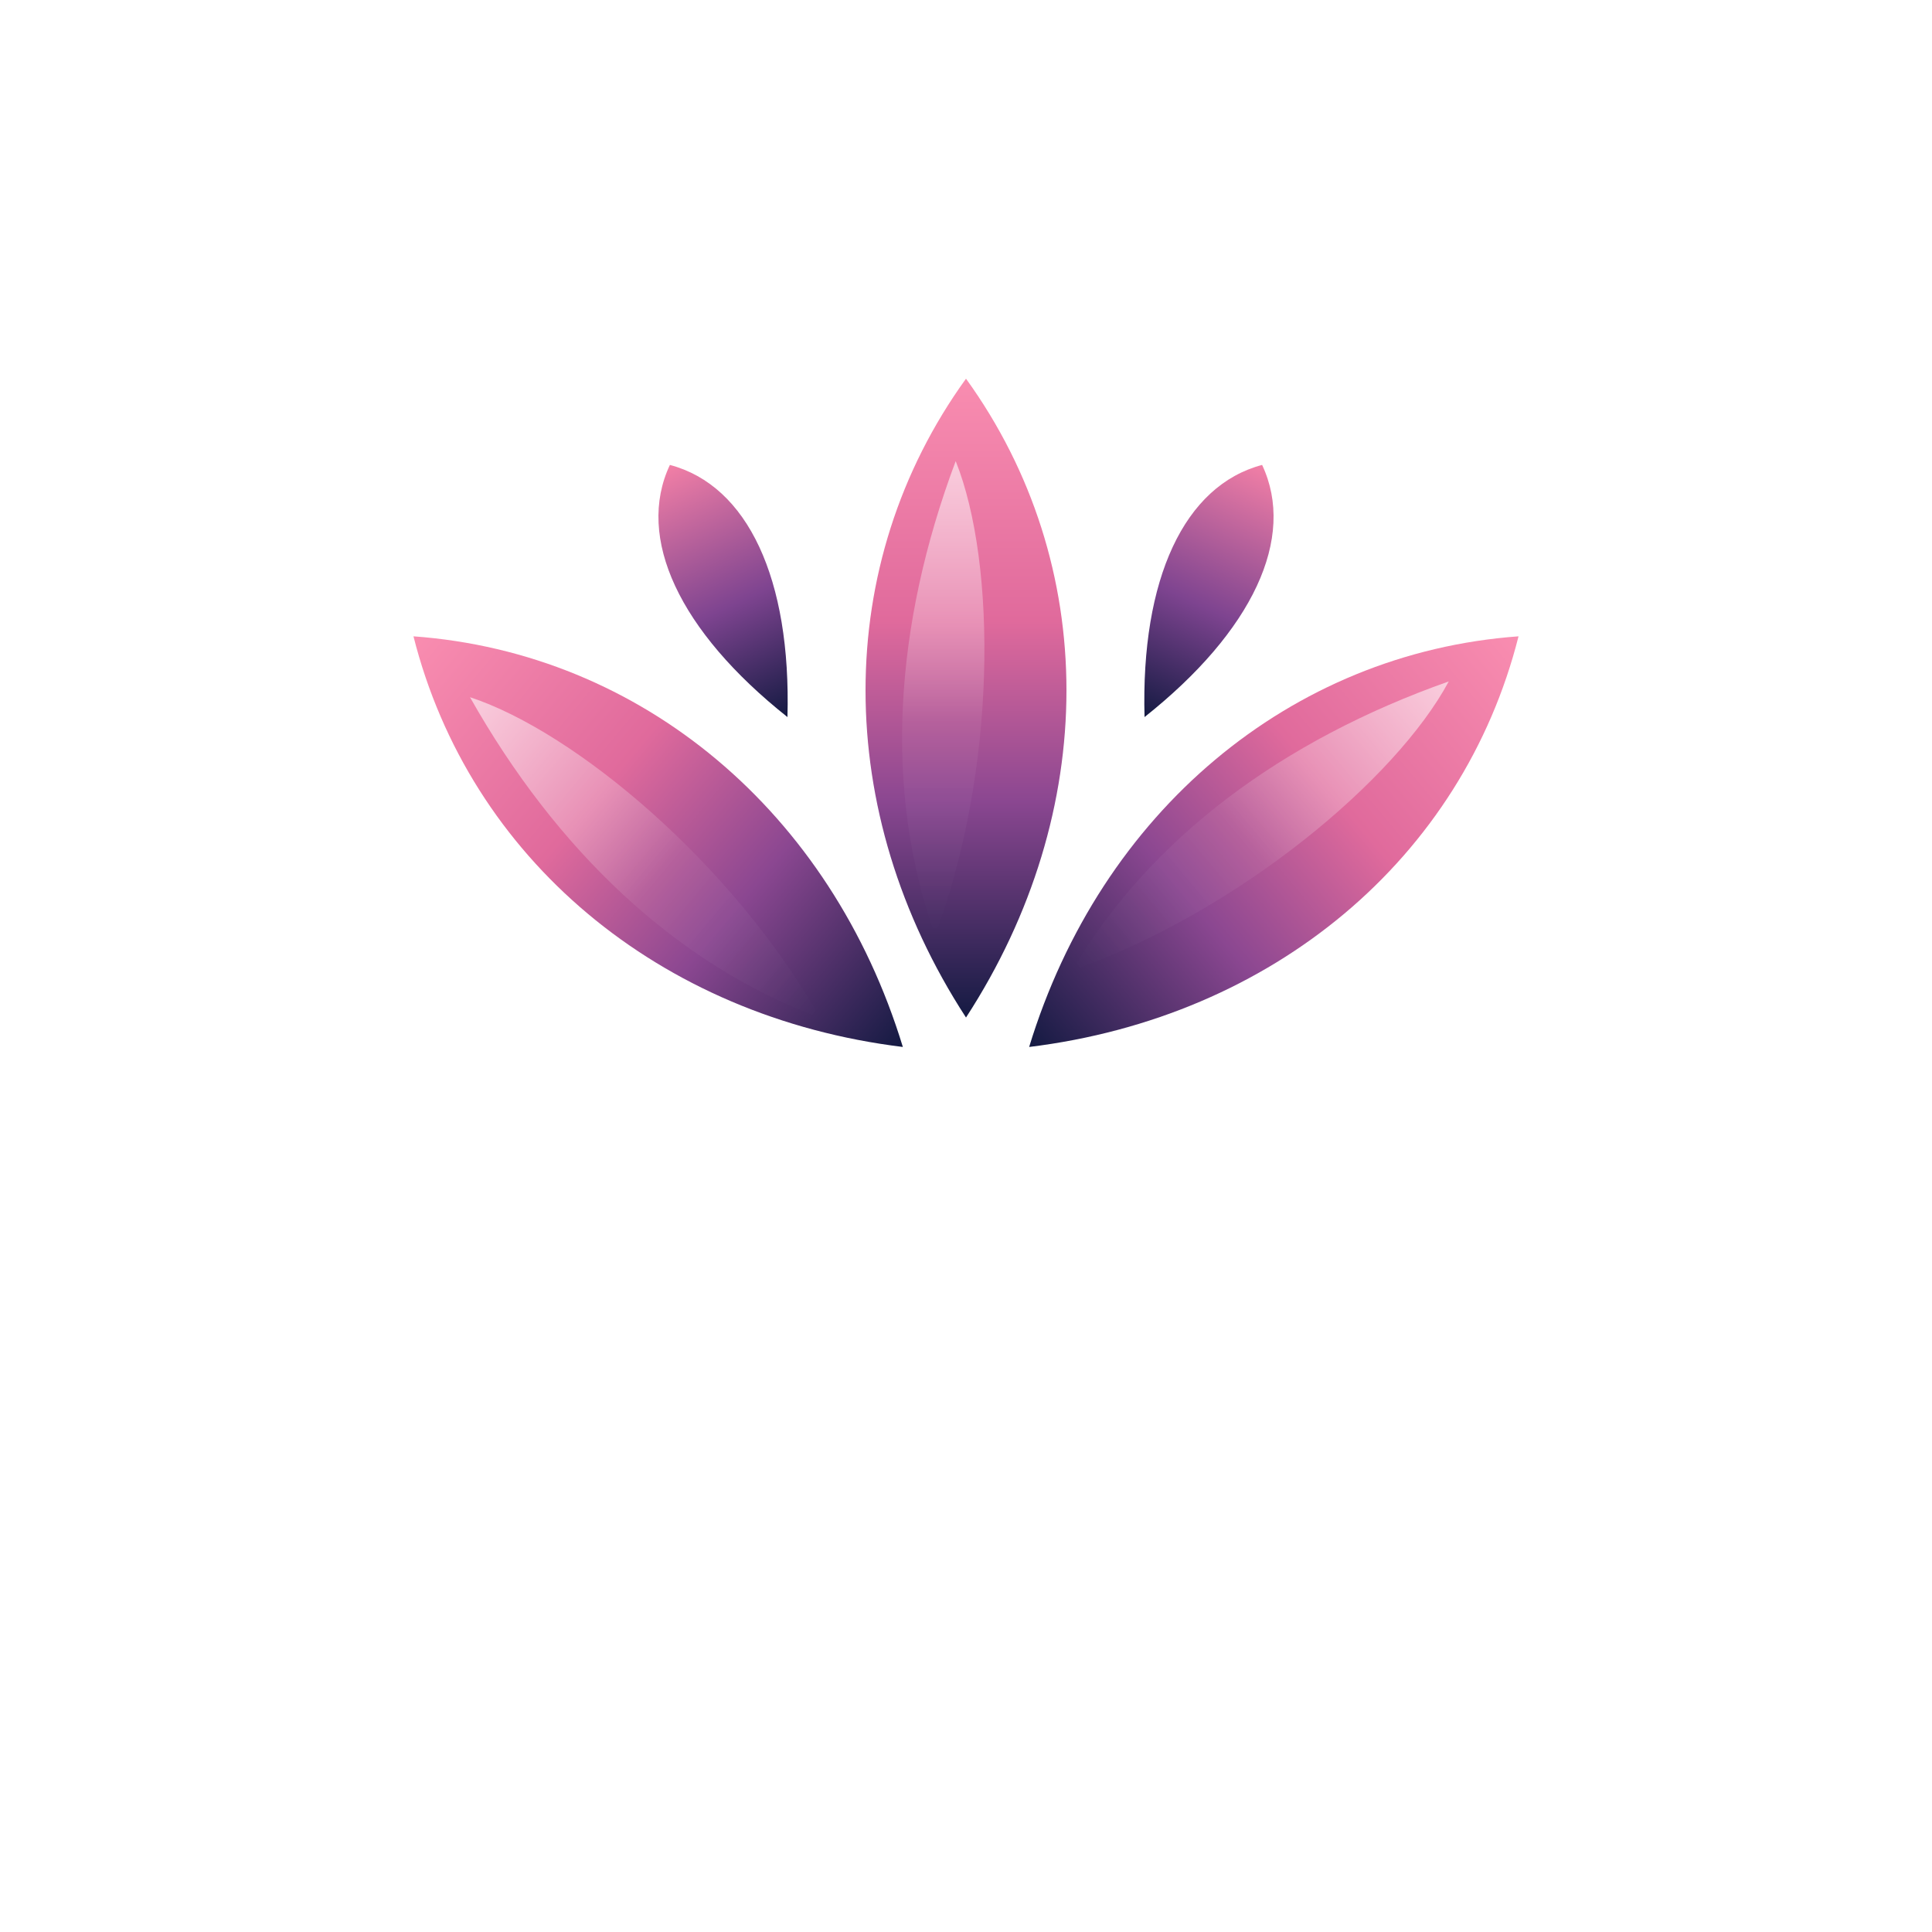
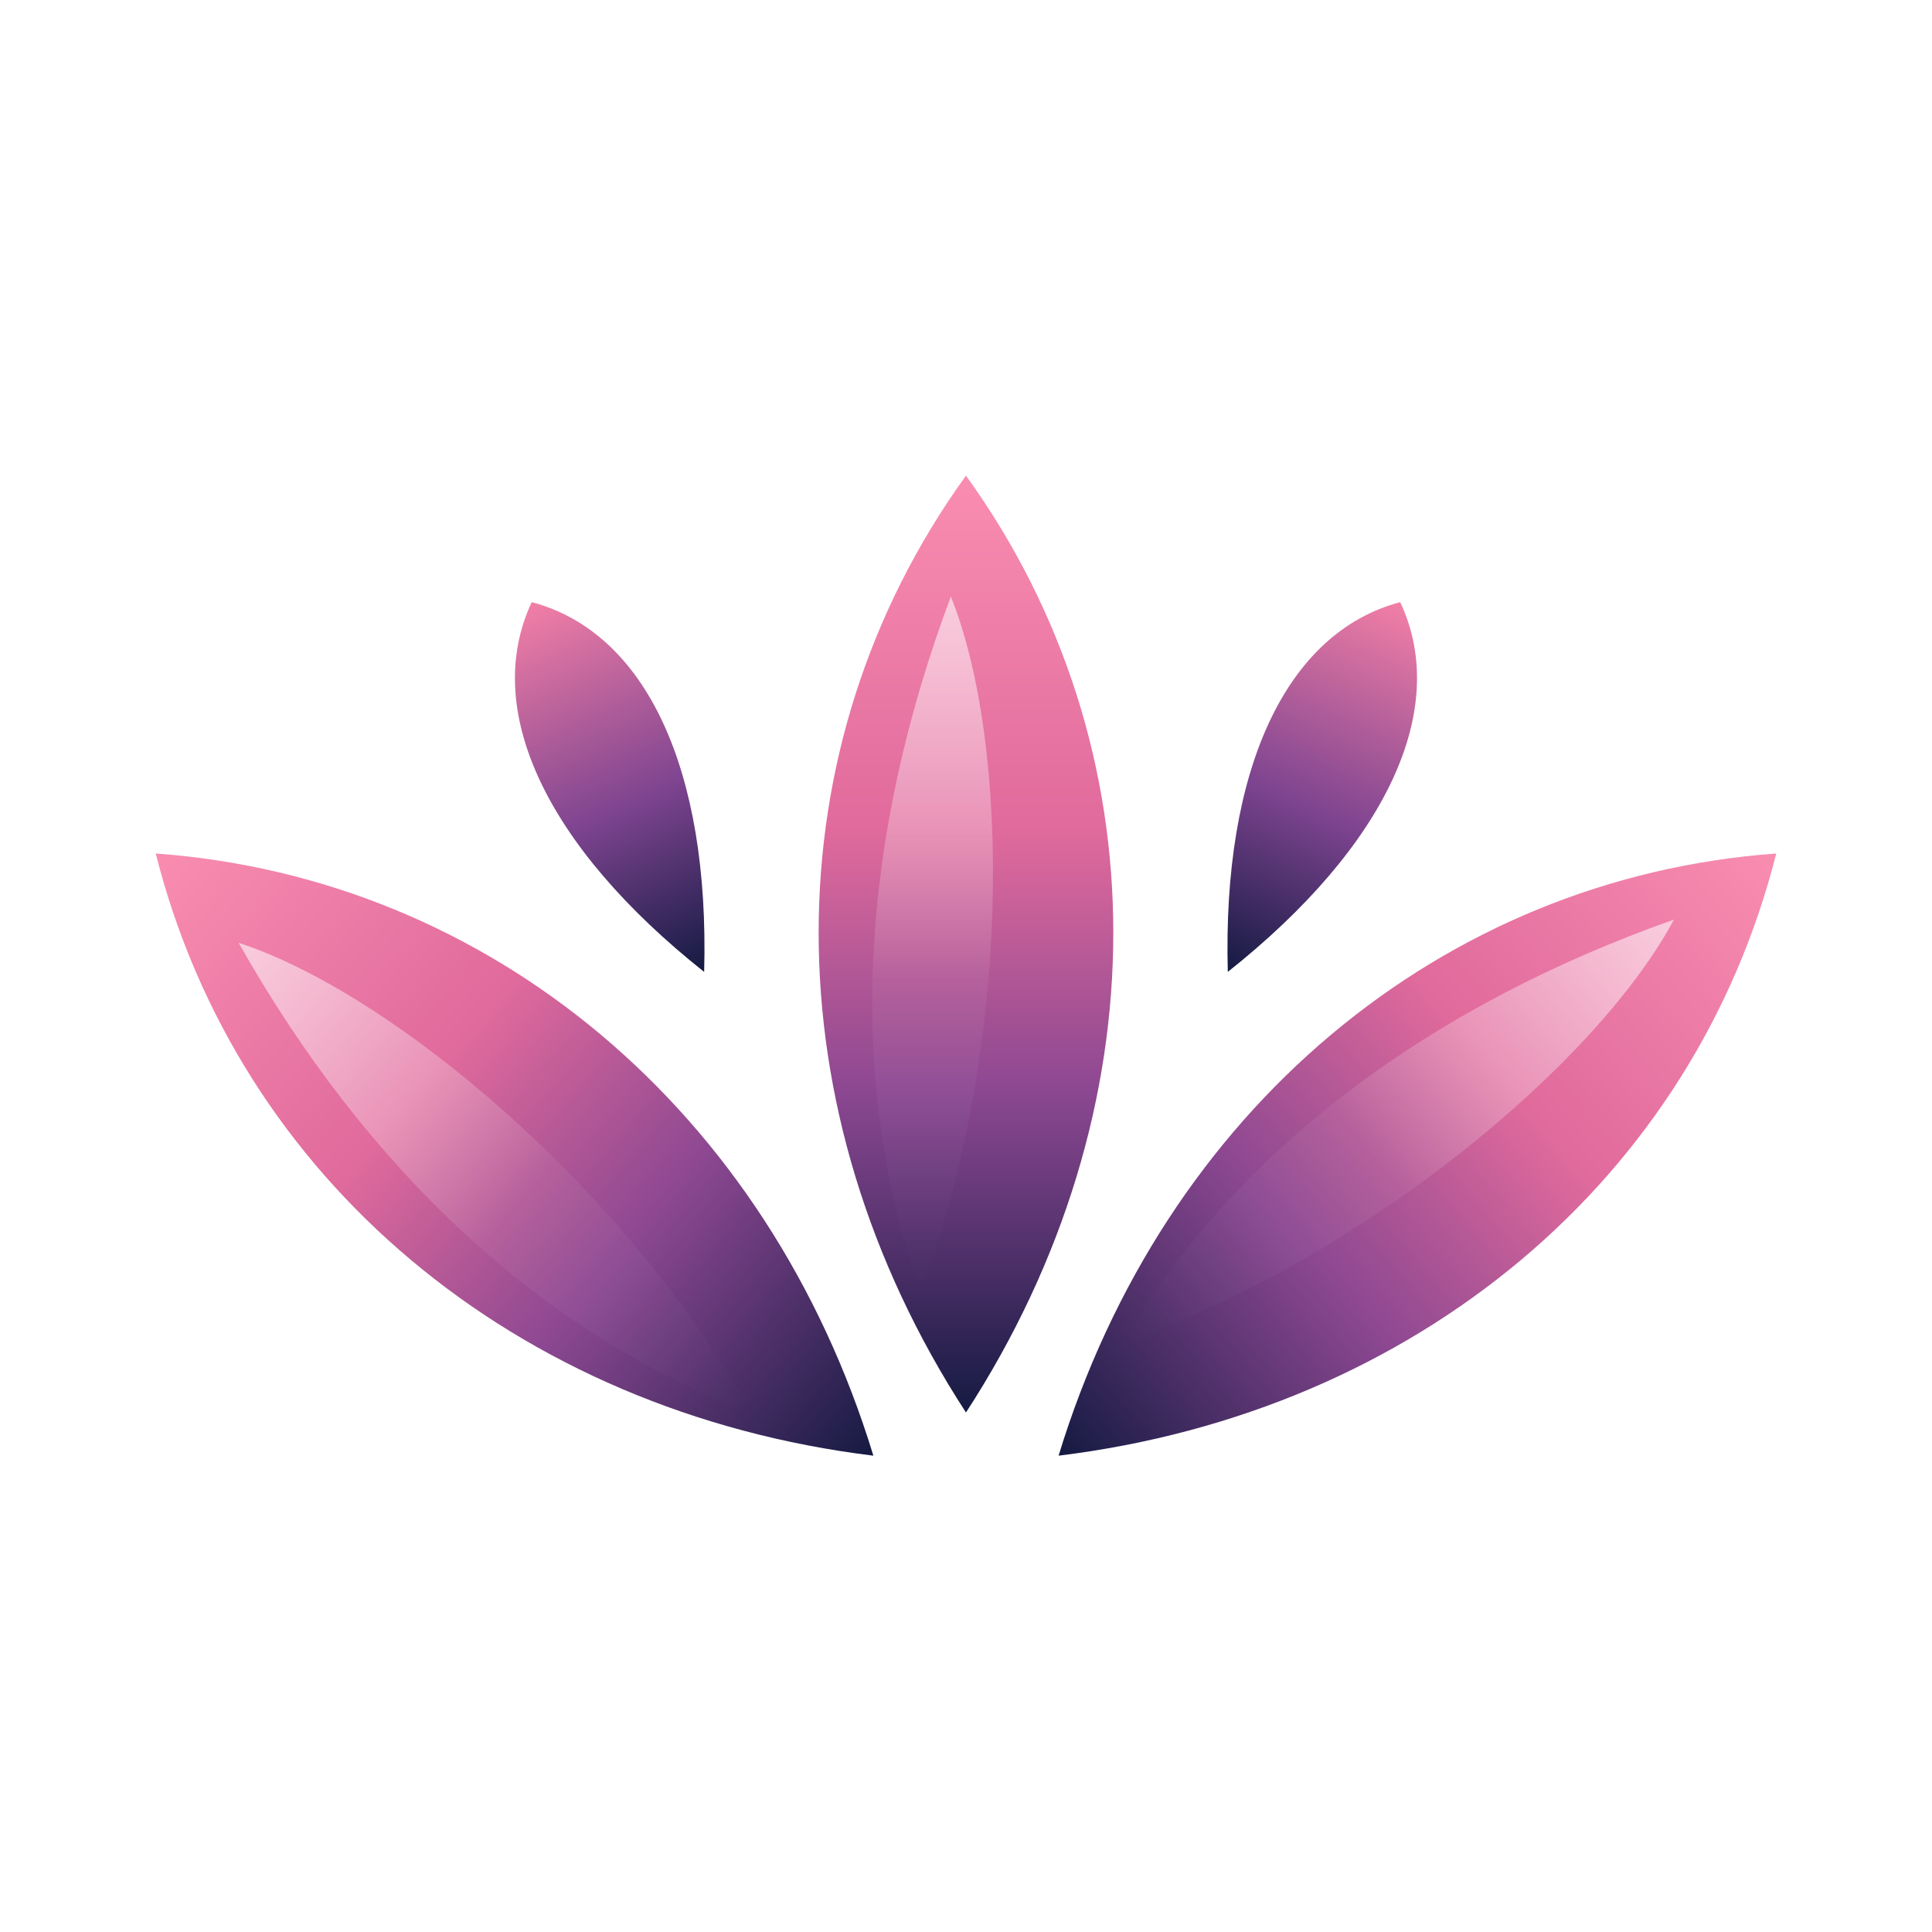
- <svg xmlns="http://www.w3.org/2000/svg" width="512" height="512" viewBox="0 0 512 512" role="img" aria-label="Senbonzakura">
+ <svg xmlns="http://www.w3.org/2000/svg" width="256" height="256" viewBox="0 0 256 256" role="img" aria-label="Senbonzakura">
  <defs>
    <linearGradient id="pn" x1="0" y1="0" x2="0" y2="1">
      <stop offset="0%" stop-color="#F98DB0" />
      <stop offset="38%" stop-color="#E06A9C" />
      <stop offset="66%" stop-color="#8B4791" />
      <stop offset="100%" stop-color="#141A42" />
    </linearGradient>
    <linearGradient id="pns" x1="0" y1="0" x2="0" y2="1">
      <stop offset="0%" stop-color="#F27FA6" />
      <stop offset="55%" stop-color="#7E4490" />
      <stop offset="100%" stop-color="#141A42" />
    </linearGradient>
    <linearGradient id="gloss" x1="0" y1="0" x2="0" y2="1">
      <stop offset="0%" stop-color="#FFFFFF" stop-opacity=".6" />
      <stop offset="55%" stop-color="#FFFFFF" stop-opacity=".06" />
      <stop offset="100%" stop-color="#FFFFFF" stop-opacity="0" />
    </linearGradient>
  </defs>
-   <g transform="translate(51.2,51.2) scale(2.730667)">
+   <g transform="translate(-22.168,26.987) scale(2.0022)">
    <g transform="translate(75,88)">
      <g transform="rotate(-50)">
        <path d="M0,-8 C13,-28 13,-52 0,-70 C-13,-52 -13,-28 0,-8 Z" fill="url(#pn)" />
        <path d="M-3,-16 C3,-32 3,-52 -1,-62 C-7,-46 -8,-30 -3,-16 Z" fill="url(#gloss)" />
      </g>
      <g transform="rotate(50)">
        <path d="M0,-8 C13,-28 13,-52 0,-70 C-13,-52 -13,-28 0,-8 Z" fill="url(#pn)" />
        <path d="M-3,-16 C3,-32 3,-52 -1,-62 C-7,-46 -8,-30 -3,-16 Z" fill="url(#gloss)" />
      </g>
      <g transform="rotate(0)">
        <path d="M0,-8 C13,-28 13,-52 0,-70 C-13,-52 -13,-28 0,-8 Z" fill="url(#pn)" />
        <path d="M-3,-16 C3,-32 3,-52 -1,-62 C-7,-46 -8,-30 -3,-16 Z" fill="url(#gloss)" />
      </g>
      <g transform="rotate(-25) translate(0,-38)">
        <path d="M0,-3 C6,-15 6,-25 0,-30 C-6,-25 -6,-15 0,-3 Z" fill="url(#pns)" />
      </g>
      <g transform="rotate(25) translate(0,-38)">
        <path d="M0,-3 C6,-15 6,-25 0,-30 C-6,-25 -6,-15 0,-3 Z" fill="url(#pns)" />
      </g>
    </g>
  </g>
</svg>
